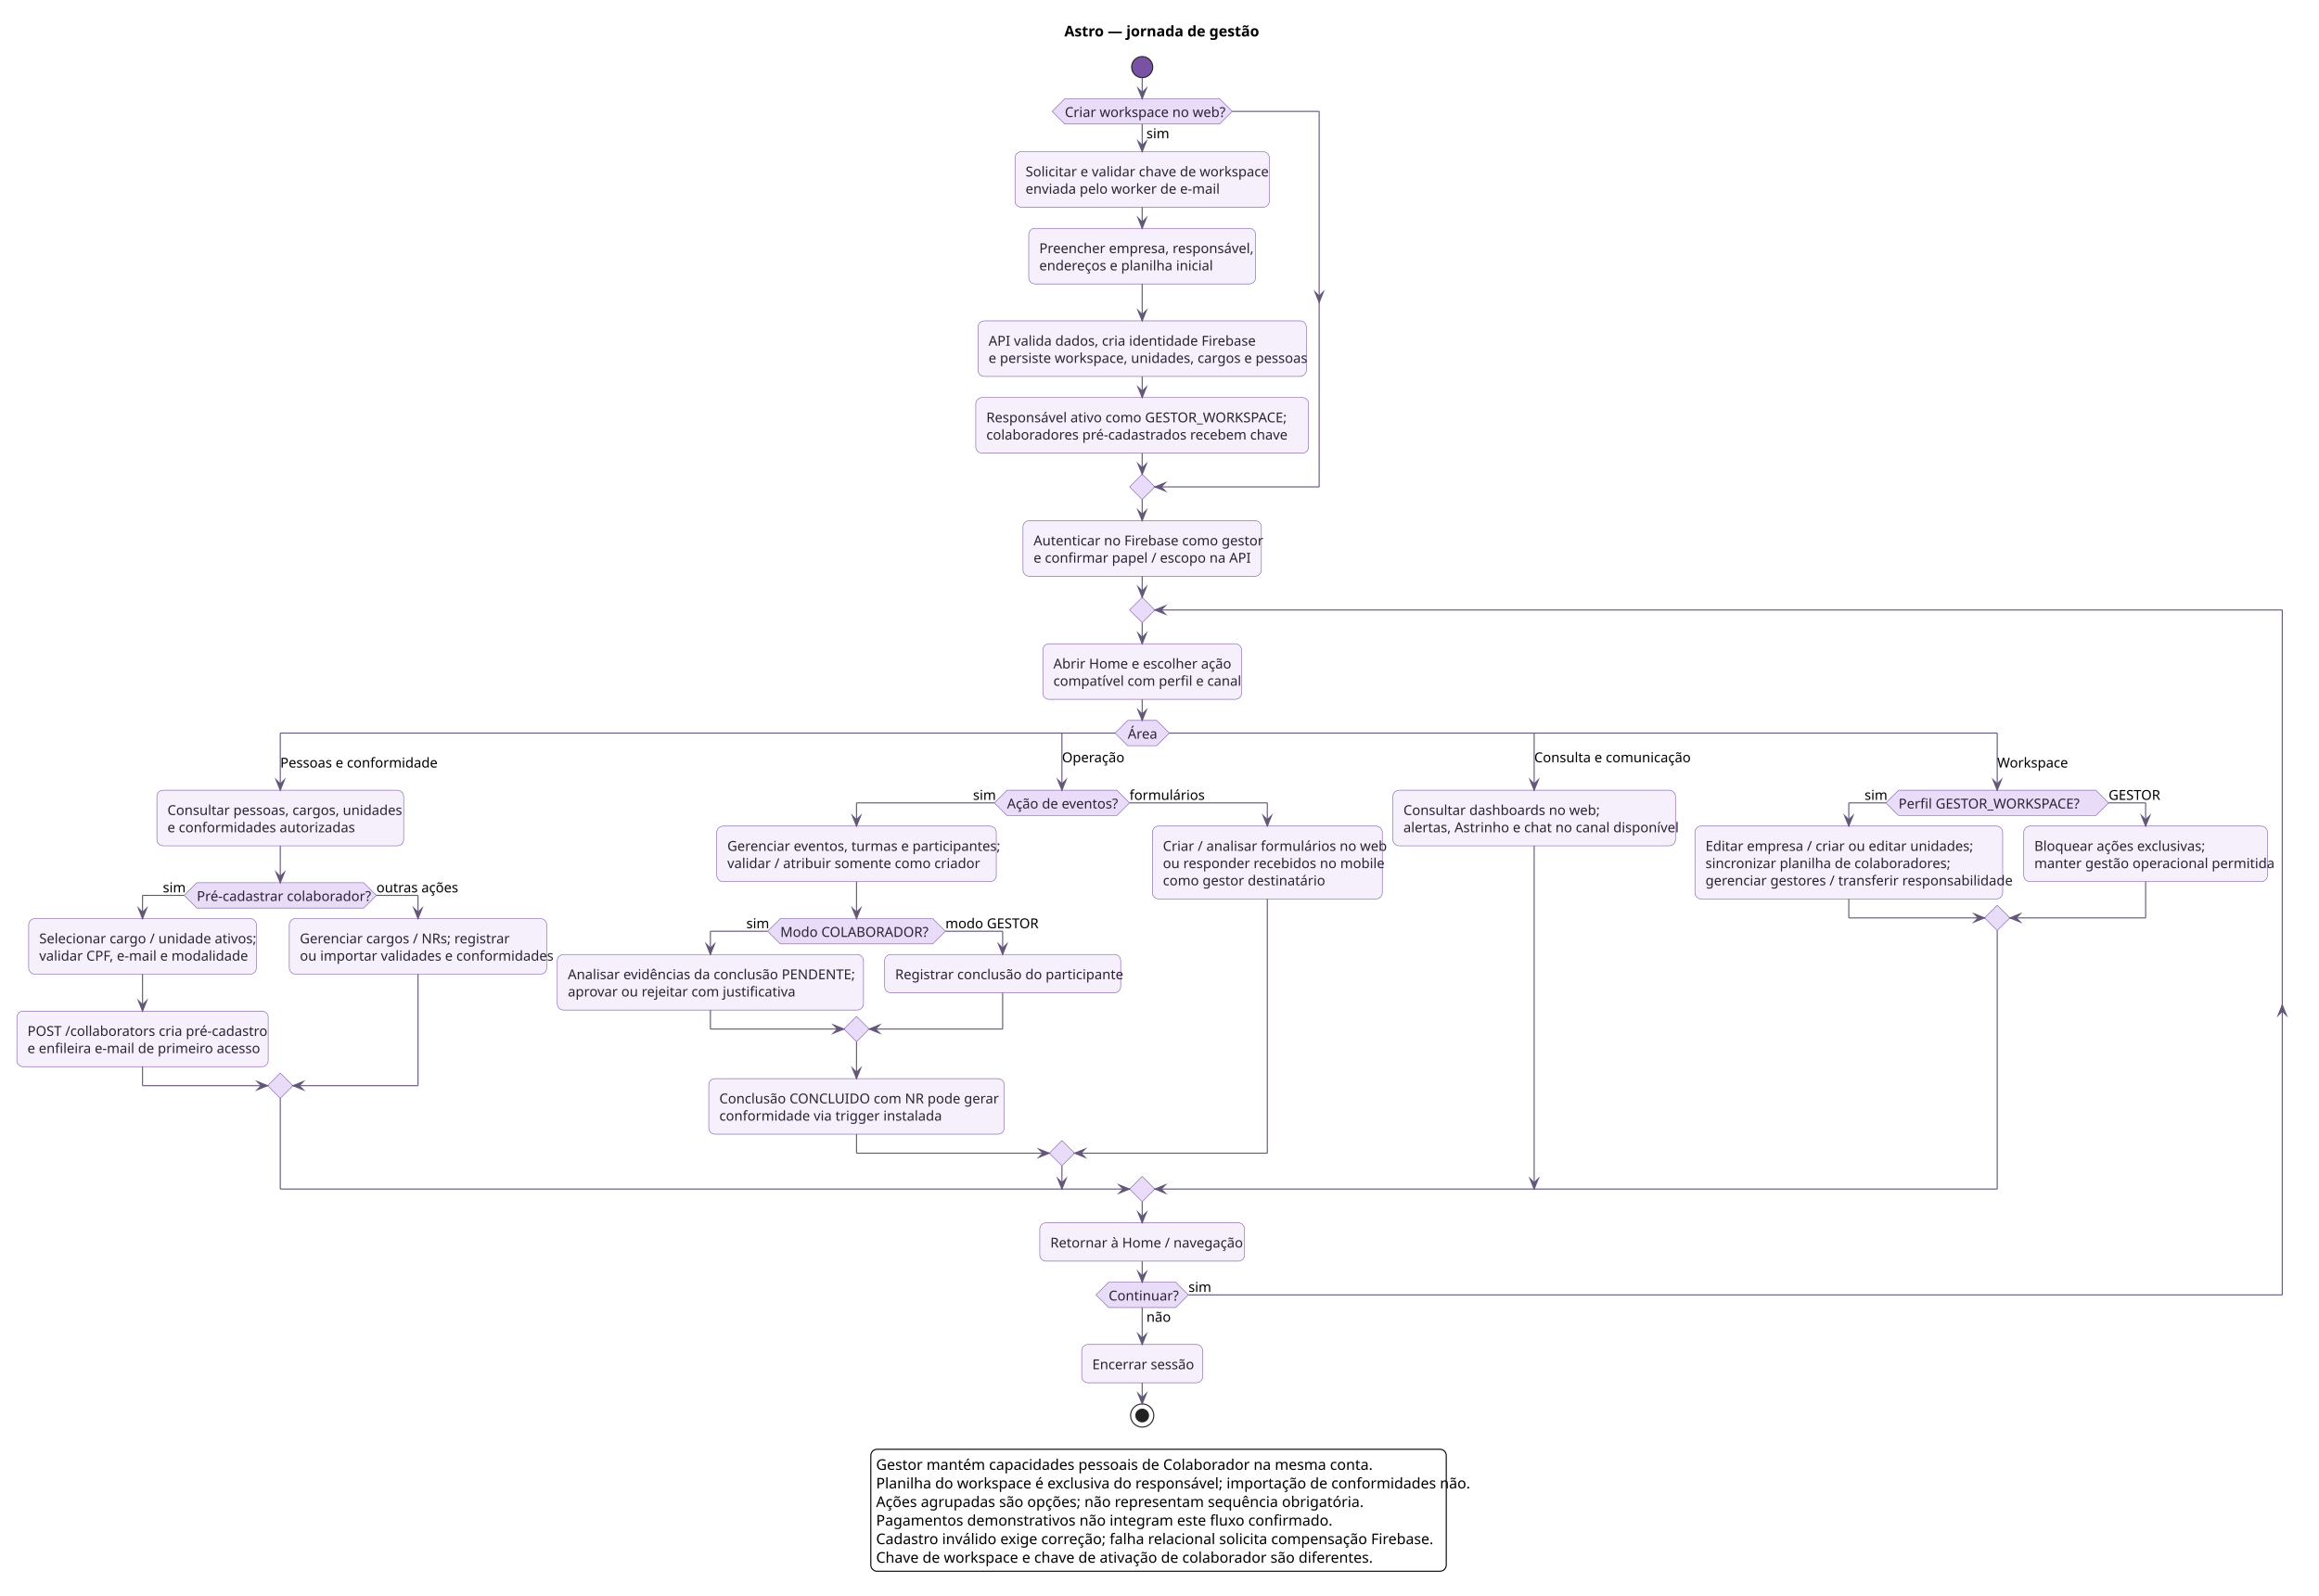
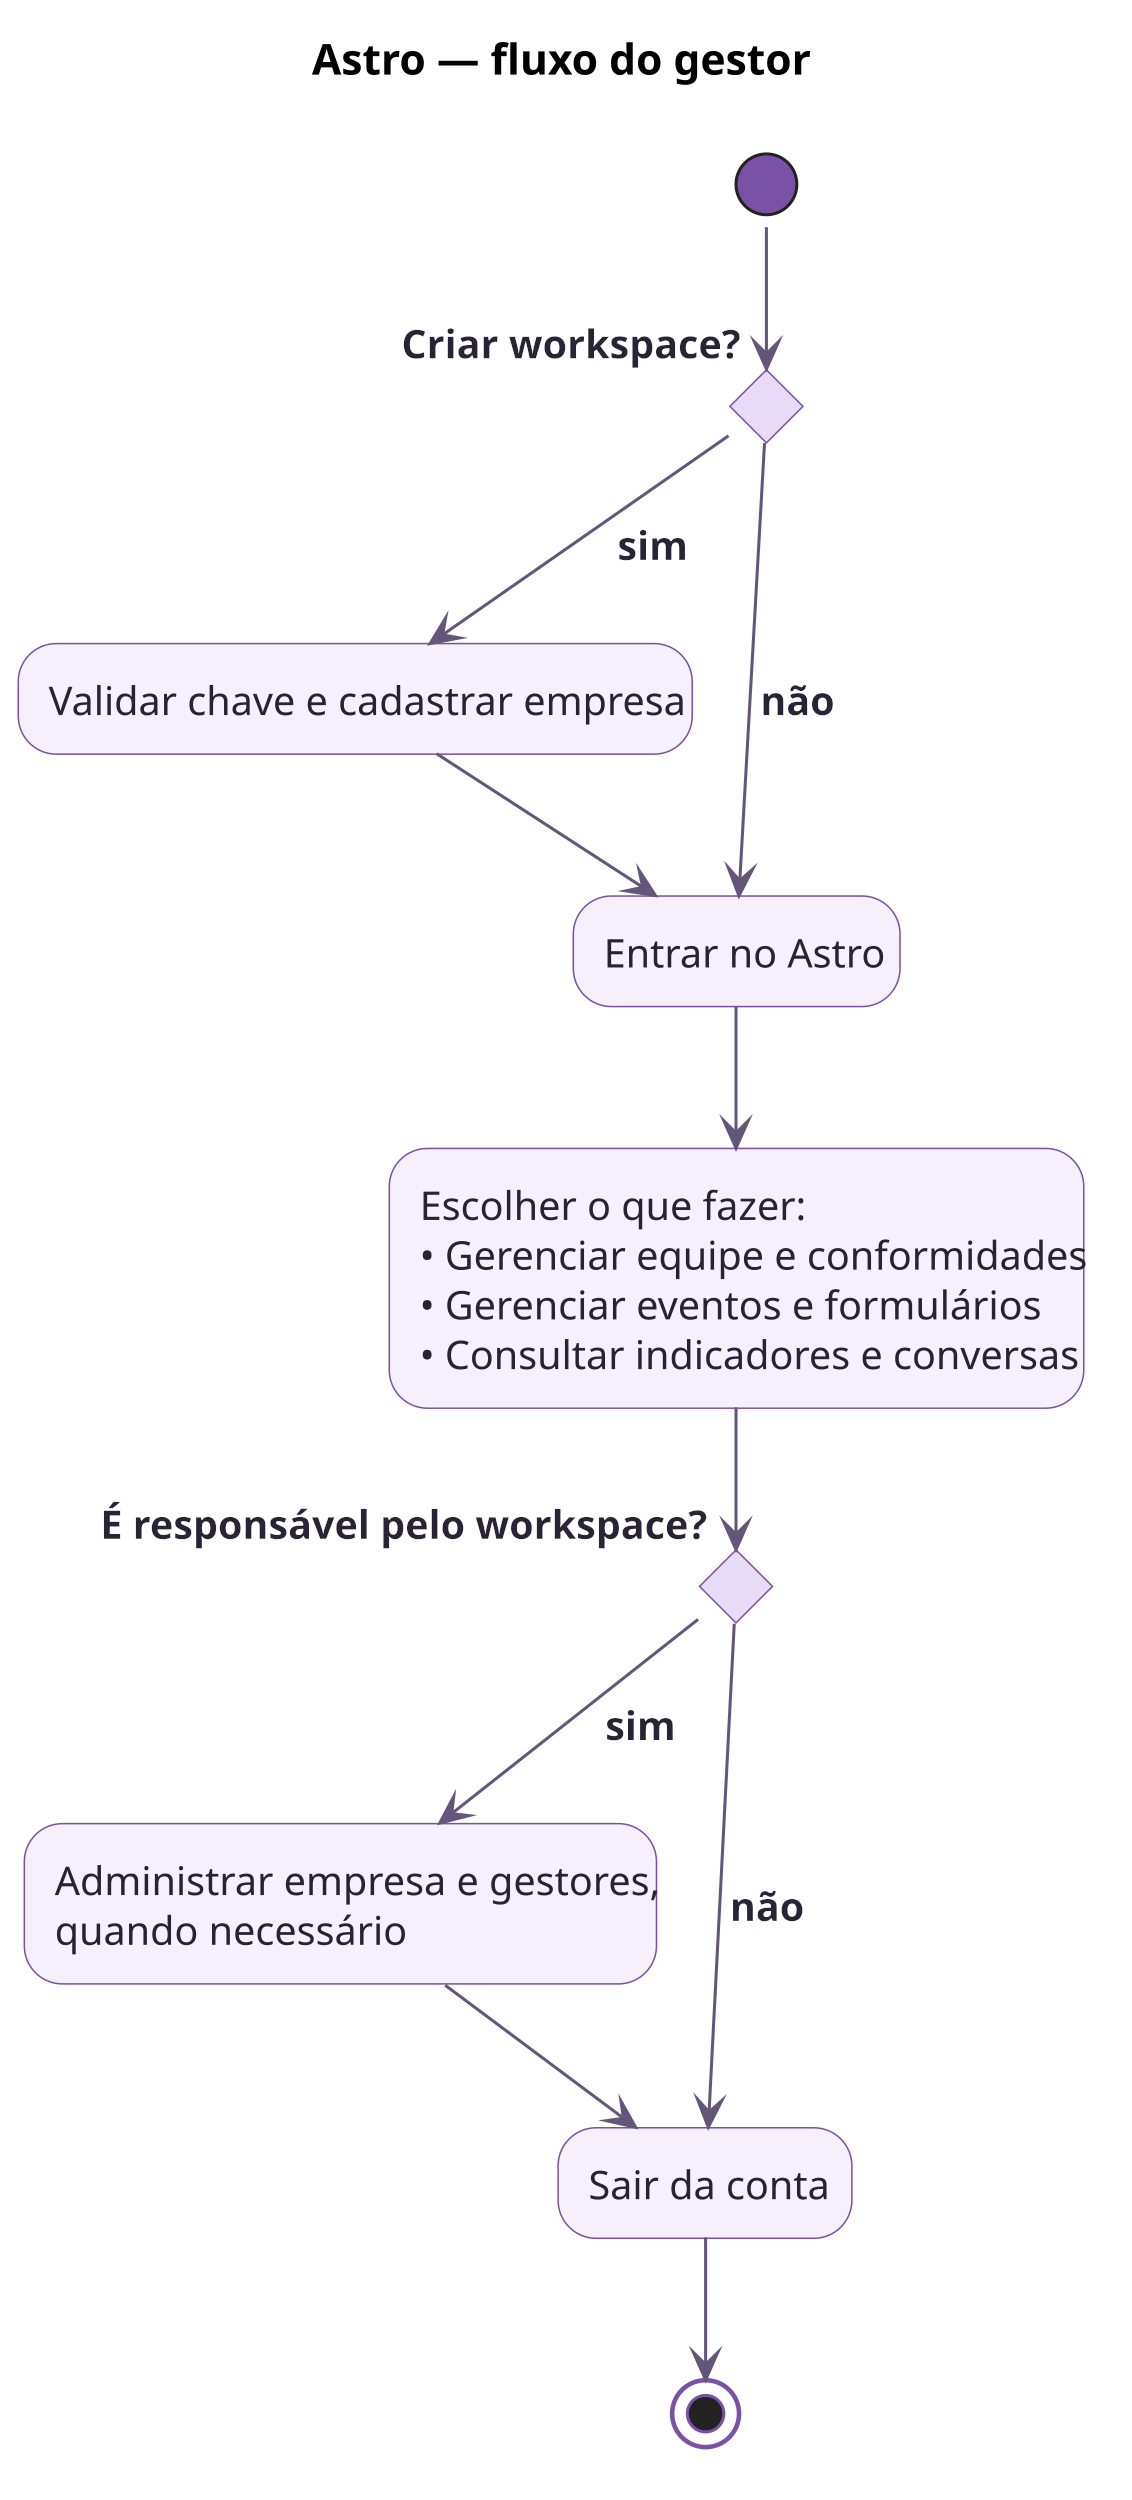
- <svg xmlns="http://www.w3.org/2000/svg" version="1.1" data-diagram-type="ACTIVITY" style="width:2198px;height:1513px;background:#FFFFFF;" width="2198px" height="1513px" viewBox="0 0 2198 1513" zoomAndPan="magnify" preserveAspectRatio="none" contentStyleType="text/css">
-   <defs />
+ <svg xmlns="http://www.w3.org/2000/svg" version="1.1" data-diagram-type="ACTIVITY" style="width:372px;height:822px;background:#FFFFFF;" width="372px" height="822px" viewBox="0 0 372 822" zoomAndPan="magnify" preserveAspectRatio="none" contentStyleType="text/css">
+   <defs>
+     <filter id="brg3luutw5y80" x="0" y="0" width="1" height="1">
+       <feFlood flood-color="#FFFFFF" result="flood" />
+       <feComposite in="SourceGraphic" in2="flood" operator="over" />
+     </filter>
+   </defs>
  <g font-family="sans-serif" lengthAdjust="spacing">
    <g class="title" data-source-line="2">
-       <text x="1008.802" y="34.533" fill="#000" font-size="14" textLength="178.582" font-weight="700">Astro — jornada de gestão</text>
+       <text x="102.557" y="24.533" fill="#000" font-size="14" textLength="159.886" font-weight="700">Astro — fluxo do gestor</text>
    </g>
-     <ellipse cx="1082.593" cy="63.609" rx="10" ry="10" fill="#7952A5" style="stroke:#222;stroke-width:1;" />
-     <rect x="962.039" y="143.785" width="241.108" height="52.703" fill="#F5F0FC" style="stroke:#7952A5;stroke-width:0.5;" rx="6" ry="6" />
-     <text x="972.039" y="167.28" fill="#292234" font-size="13" textLength="221.108">Solicitar e validar chave de workspace</text>
-     <text x="972.039" y="183.632" fill="#292234" font-size="13" textLength="173.424">enviada pelo worker de e-mail</text>
-     <rect x="975.042" y="216.488" width="215.102" height="52.703" fill="#F5F0FC" style="stroke:#7952A5;stroke-width:0.5;" rx="6" ry="6" />
-     <text x="985.042" y="239.983" fill="#292234" font-size="13" textLength="195.102">Preencher empresa, responsável,</text>
-     <text x="985.042" y="256.335" fill="#292234" font-size="13" textLength="156.102">endereços e planilha inicial</text>
-     <rect x="926.984" y="304.191" width="311.218" height="52.703" fill="#F5F0FC" style="stroke:#7952A5;stroke-width:0.5;" rx="6" ry="6" />
-     <text x="936.984" y="327.687" fill="#292234" font-size="13" textLength="243.534">API valida dados, cria identidade Firebase</text>
-     <text x="936.984" y="344.038" fill="#292234" font-size="13" textLength="291.218">e persiste workspace, unidades, cargos e pessoas</text>
-     <rect x="924.848" y="376.895" width="315.49" height="52.703" fill="#F5F0FC" style="stroke:#7952A5;stroke-width:0.5;" rx="6" ry="6" />
-     <text x="934.848" y="400.39" fill="#292234" font-size="13" textLength="295.49">Responsável ativo como GESTOR_WORKSPACE;</text>
-     <text x="934.848" y="416.741" fill="#292234" font-size="13" textLength="272.429">colaboradores pré-cadastrados recebem chave</text>
-     <polygon points="1009.255,93.609,1155.931,93.609,1167.931,105.609,1155.931,117.609,1009.255,117.609,997.255,105.609,1009.255,93.609" fill="#E9DCF8" style="stroke:#7952A5;stroke-width:0.5;stroke-linejoin:miter;stroke-miterlimit:10;" />
-     <text x="1086.593" y="131.104" fill="#000" font-size="13" textLength="20.217">sim</text>
-     <text x="1009.255" y="110.929" fill="#292234" font-size="13" textLength="146.675">Criar workspace no web?</text>
-     <polygon points="1082.593,449.598,1094.593,461.598,1082.593,473.598,1070.593,461.598,1082.593,449.598" fill="#E9DCF8" style="stroke:#7952A5;stroke-width:0.5;stroke-linejoin:miter;stroke-miterlimit:10;" />
-     <rect x="969.625" y="493.598" width="225.937" height="52.703" fill="#F5F0FC" style="stroke:#7952A5;stroke-width:0.5;" rx="6" ry="6" />
-     <text x="979.625" y="517.093" fill="#292234" font-size="13" textLength="205.937">Autenticar no Firebase como gestor</text>
-     <text x="979.625" y="533.444" fill="#292234" font-size="13" textLength="195.832">e confirmar papel / escopo na API</text>
-     <rect x="988.417" y="610.301" width="188.353" height="52.703" fill="#F5F0FC" style="stroke:#7952A5;stroke-width:0.5;" rx="6" ry="6" />
-     <text x="998.417" y="633.796" fill="#292234" font-size="13" textLength="161.129">Abrir Home e escolher ação</text>
-     <text x="998.417" y="650.147" fill="#292234" font-size="13" textLength="168.353">compatível com perfil e canal</text>
-     <polygon points="1068.863,683.004,1096.323,683.004,1108.323,695.004,1096.323,707.004,1068.863,707.004,1056.863,695.004,1068.863,683.004" fill="#E9DCF8" style="stroke:#7952A5;stroke-width:0.5;stroke-linejoin:miter;stroke-miterlimit:10;" />
-     <text x="1068.863" y="700.323" fill="#292234" font-size="13" textLength="27.46">Área</text>
-     <rect x="148.696" y="749.175" width="233.903" height="52.703" fill="#F5F0FC" style="stroke:#7952A5;stroke-width:0.5;" rx="6" ry="6" />
-     <text x="158.696" y="772.67" fill="#292234" font-size="13" textLength="213.903">Consultar pessoas, cargos, unidades</text>
-     <text x="158.696" y="789.021" fill="#292234" font-size="13" textLength="166.931">e conformidades autorizadas</text>
-     <polygon points="186.524,836.878,344.771,836.878,356.771,848.878,344.771,860.878,186.524,860.878,174.524,848.878,186.524,836.878" fill="#E9DCF8" style="stroke:#7952A5;stroke-width:0.5;stroke-linejoin:miter;stroke-miterlimit:10;" />
-     <text x="186.524" y="854.197" fill="#292234" font-size="13" textLength="158.247">Pré-cadastrar colaborador?</text>
-     <text x="154.307" y="846.021" fill="#000" font-size="13" textLength="20.217">sim</text>
-     <text x="356.771" y="846.021" fill="#000" font-size="13" textLength="74.433">outras ações</text>
-     <rect x="27.175" y="870.878" width="215.844" height="52.703" fill="#F5F0FC" style="stroke:#7952A5;stroke-width:0.5;" rx="6" ry="6" />
-     <text x="37.175" y="894.373" fill="#292234" font-size="13" textLength="195.844">Selecionar cargo / unidade ativos;</text>
-     <text x="37.175" y="910.725" fill="#292234" font-size="13" textLength="192.194">validar CPF, e-mail e modalidade</text>
-     <rect x="16" y="958.581" width="238.194" height="52.703" fill="#F5F0FC" style="stroke:#7952A5;stroke-width:0.5;" rx="6" ry="6" />
-     <text x="26" y="982.076" fill="#292234" font-size="13" textLength="218.194">POST /collaborators cria pré-cadastro</text>
-     <text x="26" y="998.428" fill="#292234" font-size="13" textLength="208.813">e enfileira e-mail de primeiro acesso</text>
-     <rect x="274.194" y="870.878" width="244.009" height="52.703" fill="#F5F0FC" style="stroke:#7952A5;stroke-width:0.5;" rx="6" ry="6" />
-     <text x="284.194" y="894.373" fill="#292234" font-size="13" textLength="190.722">Gerenciar cargos / NRs; registrar</text>
-     <text x="284.194" y="910.725" fill="#292234" font-size="13" textLength="224.009">ou importar validades e conformidades</text>
-     <polygon points="265.648,1017.284,277.648,1029.284,265.648,1041.284,253.648,1029.284,265.648,1017.284" fill="#E9DCF8" style="stroke:#7952A5;stroke-width:0.5;stroke-linejoin:miter;stroke-miterlimit:10;" />
-     <polygon points="954.477,749.175,1058.553,749.175,1070.553,761.175,1058.553,773.175,954.477,773.175,942.477,761.175,954.477,749.175" fill="#E9DCF8" style="stroke:#7952A5;stroke-width:0.5;stroke-linejoin:miter;stroke-miterlimit:10;" />
-     <text x="954.477" y="766.494" fill="#292234" font-size="13" textLength="104.076">Ação de eventos?</text>
-     <text x="922.26" y="758.318" fill="#000" font-size="13" textLength="20.217">sim</text>
-     <text x="1070.553" y="758.318" fill="#000" font-size="13" textLength="64.295">formulários</text>
-     <rect x="679.352" y="783.175" width="264.95" height="52.703" fill="#F5F0FC" style="stroke:#7952A5;stroke-width:0.5;" rx="6" ry="6" />
-     <text x="689.352" y="806.67" fill="#292234" font-size="13" textLength="244.95">Gerenciar eventos, turmas e participantes;</text>
-     <text x="689.352" y="823.021" fill="#292234" font-size="13" textLength="221.089">validar / atribuir somente como criador</text>
-     <polygon points="739.581,870.878,884.073,870.878,896.073,882.878,884.073,894.878,739.581,894.878,727.581,882.878,739.581,870.878" fill="#E9DCF8" style="stroke:#7952A5;stroke-width:0.5;stroke-linejoin:miter;stroke-miterlimit:10;" />
-     <text x="739.581" y="888.197" fill="#292234" font-size="13" textLength="144.492">Modo COLABORADOR?</text>
-     <text x="707.364" y="880.021" fill="#000" font-size="13" textLength="20.217">sim</text>
-     <text x="896.073" y="880.021" fill="#000" font-size="13" textLength="91.025">modo GESTOR</text>
-     <rect x="528.203" y="904.878" width="290.239" height="52.703" fill="#F5F0FC" style="stroke:#7952A5;stroke-width:0.5;" rx="6" ry="6" />
-     <text x="538.203" y="928.373" fill="#292234" font-size="13" textLength="270.239">Analisar evidências da conclusão PENDENTE;</text>
-     <text x="538.203" y="944.725" fill="#292234" font-size="13" textLength="200.859">aprovar ou rejeitar com justificativa</text>
-     <rect x="838.442" y="904.878" width="223.779" height="36.352" fill="#F5F0FC" style="stroke:#7952A5;stroke-width:0.5;" rx="6" ry="6" />
-     <text x="848.442" y="928.373" fill="#292234" font-size="13" textLength="203.779">Registrar conclusão do participante</text>
-     <polygon points="811.827,963.581,823.827,975.581,811.827,987.581,799.827,975.581,811.827,963.581" fill="#E9DCF8" style="stroke:#7952A5;stroke-width:0.5;stroke-linejoin:miter;stroke-miterlimit:10;" />
-     <rect x="671.779" y="1022.581" width="280.095" height="52.703" fill="#F5F0FC" style="stroke:#7952A5;stroke-width:0.5;" rx="6" ry="6" />
-     <text x="681.779" y="1046.076" fill="#292234" font-size="13" textLength="260.095">Conclusão CONCLUIDO com NR pode gerar</text>
-     <text x="681.779" y="1062.428" fill="#292234" font-size="13" textLength="195.108">conformidade via trigger instalada</text>
-     <rect x="1092.221" y="783.175" width="217.964" height="69.055" fill="#F5F0FC" style="stroke:#7952A5;stroke-width:0.5;" rx="6" ry="6" />
-     <text x="1102.221" y="806.67" fill="#292234" font-size="13" textLength="197.964">Criar / analisar formulários no web</text>
-     <text x="1102.221" y="823.021" fill="#292234" font-size="13" textLength="196.568">ou responder recebidos no mobile</text>
-     <text x="1102.221" y="839.373" fill="#292234" font-size="13" textLength="142.353">como gestor destinatário</text>
-     <polygon points="1006.515,1081.284,1018.515,1093.284,1006.515,1105.284,994.515,1093.284,1006.515,1081.284" fill="#E9DCF8" style="stroke:#7952A5;stroke-width:0.5;stroke-linejoin:miter;stroke-miterlimit:10;" />
-     <rect x="1320.185" y="749.175" width="267.87" height="52.703" fill="#F5F0FC" style="stroke:#7952A5;stroke-width:0.5;" rx="6" ry="6" />
-     <text x="1330.185" y="772.67" fill="#292234" font-size="13" textLength="176.332">Consultar dashboards no web;</text>
-     <text x="1330.185" y="789.021" fill="#292234" font-size="13" textLength="247.87">alertas, Astrinho e chat no canal disponível</text>
-     <polygon points="1799.456,749.175,1986.554,749.175,1998.554,761.175,1986.554,773.175,1799.456,773.175,1787.456,761.175,1799.456,749.175" fill="#E9DCF8" style="stroke:#7952A5;stroke-width:0.5;stroke-linejoin:miter;stroke-miterlimit:10;" />
-     <text x="1799.456" y="766.494" fill="#292234" font-size="13" textLength="187.097">Perfil GESTOR_WORKSPACE?</text>
-     <text x="1767.239" y="758.318" fill="#000" font-size="13" textLength="20.217">sim</text>
-     <text x="1998.554" y="758.318" fill="#000" font-size="13" textLength="54.895">GESTOR</text>
-     <rect x="1606.479" y="783.175" width="291.699" height="69.055" fill="#F5F0FC" style="stroke:#7952A5;stroke-width:0.5;" rx="6" ry="6" />
-     <text x="1616.479" y="806.67" fill="#292234" font-size="13" textLength="238.456">Editar empresa / criar ou editar unidades;</text>
-     <text x="1616.479" y="823.021" fill="#292234" font-size="13" textLength="218.962">sincronizar planilha de colaboradores;</text>
-     <text x="1616.479" y="839.373" fill="#292234" font-size="13" textLength="271.699">gerenciar gestores / transferir responsabilidade</text>
-     <rect x="1918.177" y="783.175" width="231.009" height="52.703" fill="#F5F0FC" style="stroke:#7952A5;stroke-width:0.5;" rx="6" ry="6" />
-     <text x="1928.177" y="806.67" fill="#292234" font-size="13" textLength="157.53">Bloquear ações exclusivas;</text>
-     <text x="1928.177" y="823.021" fill="#292234" font-size="13" textLength="211.009">manter gestão operacional permitida</text>
-     <polygon points="1893.005,858.229,1905.005,870.229,1893.005,882.229,1881.005,870.229,1893.005,858.229" fill="#E9DCF8" style="stroke:#7952A5;stroke-width:0.5;stroke-linejoin:miter;stroke-miterlimit:10;" />
-     <polygon points="1082.593,1115.284,1082.593,1115.284,1094.593,1127.284,1082.593,1139.284,1082.593,1139.284,1070.593,1127.284,1082.593,1115.284" fill="#E9DCF8" style="stroke:#7952A5;stroke-width:0.5;stroke-linejoin:miter;stroke-miterlimit:10;" />
-     <rect x="985.516" y="1159.284" width="194.154" height="36.352" fill="#F5F0FC" style="stroke:#7952A5;stroke-width:0.5;" rx="6" ry="6" />
-     <text x="995.516" y="1182.779" fill="#292234" font-size="13" textLength="174.154">Retornar à Home / navegação</text>
-     <polygon points="1082.593,566.301,1094.593,578.301,1082.593,590.301,1070.593,578.301,1082.593,566.301" fill="#E9DCF8" style="stroke:#7952A5;stroke-width:0.5;stroke-linejoin:miter;stroke-miterlimit:10;" />
-     <polygon points="1050.795,1215.636,1114.392,1215.636,1126.392,1227.636,1114.392,1239.636,1050.795,1239.636,1038.795,1227.636,1050.795,1215.636" fill="#E9DCF8" style="stroke:#7952A5;stroke-width:0.5;stroke-linejoin:miter;stroke-miterlimit:10;" />
-     <text x="1086.593" y="1253.131" fill="#000" font-size="13" textLength="21.69">não</text>
-     <text x="1050.795" y="1232.955" fill="#292234" font-size="13" textLength="63.597">Continuar?</text>
-     <text x="1126.392" y="1224.779" fill="#000" font-size="13" textLength="20.217">sim</text>
-     <rect x="1025.268" y="1274.631" width="114.65" height="36.352" fill="#F5F0FC" style="stroke:#7952A5;stroke-width:0.5;" rx="6" ry="6" />
-     <text x="1035.268" y="1298.126" fill="#292234" font-size="13" textLength="94.65">Encerrar sessão</text>
-     <ellipse cx="1082.593" cy="1341.982" rx="11" ry="11" fill="none" style="stroke:#222;stroke-width:1;" />
-     <ellipse cx="1082.593" cy="1341.982" rx="6" ry="6" fill="#222" style="stroke:#222;stroke-width:1;" />
-     <line x1="1082.593" y1="196.488" x2="1082.593" y2="216.488" style="stroke:#645679;stroke-width:1;" />
-     <polygon points="1078.593,206.488,1082.593,216.488,1086.593,206.488,1082.593,210.488" fill="#645679" style="stroke:#645679;stroke-width:1;stroke-linejoin:miter;stroke-miterlimit:10;" />
-     <line x1="1082.593" y1="269.191" x2="1082.593" y2="304.191" style="stroke:#645679;stroke-width:1;" />
-     <polygon points="1078.593,294.191,1082.593,304.191,1086.593,294.191,1082.593,298.191" fill="#645679" style="stroke:#645679;stroke-width:1;stroke-linejoin:miter;stroke-miterlimit:10;" />
-     <line x1="1082.593" y1="356.895" x2="1082.593" y2="376.895" style="stroke:#645679;stroke-width:1;" />
-     <polygon points="1078.593,366.895,1082.593,376.895,1086.593,366.895,1082.593,370.895" fill="#645679" style="stroke:#645679;stroke-width:1;stroke-linejoin:miter;stroke-miterlimit:10;" />
-     <line x1="1082.593" y1="117.609" x2="1082.593" y2="143.785" style="stroke:#645679;stroke-width:1;" />
-     <polygon points="1078.593,133.785,1082.593,143.785,1086.593,133.785,1082.593,137.785" fill="#645679" style="stroke:#645679;stroke-width:1;stroke-linejoin:miter;stroke-miterlimit:10;" />
-     <line x1="1167.931" y1="105.609" x2="1250.338" y2="105.609" style="stroke:#645679;stroke-width:1;" />
-     <polygon points="1246.338,276.691,1250.338,286.691,1254.338,276.691,1250.338,280.691" fill="#645679" style="stroke:#645679;stroke-width:1;stroke-linejoin:miter;stroke-miterlimit:10;" />
-     <line x1="1250.338" y1="105.609" x2="1250.338" y2="461.598" style="stroke:#645679;stroke-width:1;" />
-     <line x1="1250.338" y1="461.598" x2="1094.593" y2="461.598" style="stroke:#645679;stroke-width:1;" />
-     <polygon points="1104.593,457.598,1094.593,461.598,1104.593,465.598,1100.593,461.598" fill="#645679" style="stroke:#645679;stroke-width:1;stroke-linejoin:miter;stroke-miterlimit:10;" />
-     <line x1="1082.593" y1="429.598" x2="1082.593" y2="449.598" style="stroke:#645679;stroke-width:1;" />
-     <polygon points="1078.593,439.598,1082.593,449.598,1086.593,439.598,1082.593,443.598" fill="#645679" style="stroke:#645679;stroke-width:1;stroke-linejoin:miter;stroke-miterlimit:10;" />
-     <line x1="1082.593" y1="73.609" x2="1082.593" y2="93.609" style="stroke:#645679;stroke-width:1;" />
-     <polygon points="1078.593,83.609,1082.593,93.609,1086.593,83.609,1082.593,87.609" fill="#645679" style="stroke:#645679;stroke-width:1;stroke-linejoin:miter;stroke-miterlimit:10;" />
-     <line x1="1082.593" y1="473.598" x2="1082.593" y2="493.598" style="stroke:#645679;stroke-width:1;" />
-     <polygon points="1078.593,483.598,1082.593,493.598,1086.593,483.598,1082.593,487.598" fill="#645679" style="stroke:#645679;stroke-width:1;stroke-linejoin:miter;stroke-miterlimit:10;" />
-     <line x1="135.097" y1="923.581" x2="135.097" y2="958.581" style="stroke:#645679;stroke-width:1;" />
-     <polygon points="131.097,948.581,135.097,958.581,139.097,948.581,135.097,952.581" fill="#645679" style="stroke:#645679;stroke-width:1;stroke-linejoin:miter;stroke-miterlimit:10;" />
-     <line x1="174.524" y1="848.878" x2="135.097" y2="848.878" style="stroke:#645679;stroke-width:1;" />
-     <line x1="135.097" y1="848.878" x2="135.097" y2="870.878" style="stroke:#645679;stroke-width:1;" />
-     <polygon points="131.097,860.878,135.097,870.878,139.097,860.878,135.097,864.878" fill="#645679" style="stroke:#645679;stroke-width:1;stroke-linejoin:miter;stroke-miterlimit:10;" />
-     <line x1="356.771" y1="848.878" x2="396.199" y2="848.878" style="stroke:#645679;stroke-width:1;" />
-     <line x1="396.199" y1="848.878" x2="396.199" y2="870.878" style="stroke:#645679;stroke-width:1;" />
-     <polygon points="392.199,860.878,396.199,870.878,400.199,860.878,396.199,864.878" fill="#645679" style="stroke:#645679;stroke-width:1;stroke-linejoin:miter;stroke-miterlimit:10;" />
-     <line x1="135.097" y1="1011.284" x2="135.097" y2="1029.284" style="stroke:#645679;stroke-width:1;" />
-     <line x1="135.097" y1="1029.284" x2="253.648" y2="1029.284" style="stroke:#645679;stroke-width:1;" />
-     <polygon points="243.648,1025.284,253.648,1029.284,243.648,1033.284,247.648,1029.284" fill="#645679" style="stroke:#645679;stroke-width:1;stroke-linejoin:miter;stroke-miterlimit:10;" />
-     <line x1="396.199" y1="923.581" x2="396.199" y2="1029.284" style="stroke:#645679;stroke-width:1;" />
-     <line x1="396.199" y1="1029.284" x2="277.648" y2="1029.284" style="stroke:#645679;stroke-width:1;" />
-     <polygon points="287.648,1025.284,277.648,1029.284,287.648,1033.284,283.648,1029.284" fill="#645679" style="stroke:#645679;stroke-width:1;stroke-linejoin:miter;stroke-miterlimit:10;" />
-     <line x1="265.648" y1="801.878" x2="265.648" y2="836.878" style="stroke:#645679;stroke-width:1;" />
-     <polygon points="261.648,826.878,265.648,836.878,269.648,826.878,265.648,830.878" fill="#645679" style="stroke:#645679;stroke-width:1;stroke-linejoin:miter;stroke-miterlimit:10;" />
-     <line x1="727.581" y1="882.878" x2="673.323" y2="882.878" style="stroke:#645679;stroke-width:1;" />
-     <line x1="673.323" y1="882.878" x2="673.323" y2="904.878" style="stroke:#645679;stroke-width:1;" />
-     <polygon points="669.323,894.878,673.323,904.878,677.323,894.878,673.323,898.878" fill="#645679" style="stroke:#645679;stroke-width:1;stroke-linejoin:miter;stroke-miterlimit:10;" />
-     <line x1="896.073" y1="882.878" x2="950.331" y2="882.878" style="stroke:#645679;stroke-width:1;" />
-     <line x1="950.331" y1="882.878" x2="950.331" y2="904.878" style="stroke:#645679;stroke-width:1;" />
-     <polygon points="946.331,894.878,950.331,904.878,954.331,894.878,950.331,898.878" fill="#645679" style="stroke:#645679;stroke-width:1;stroke-linejoin:miter;stroke-miterlimit:10;" />
-     <line x1="673.323" y1="957.581" x2="673.323" y2="975.581" style="stroke:#645679;stroke-width:1;" />
-     <line x1="673.323" y1="975.581" x2="799.827" y2="975.581" style="stroke:#645679;stroke-width:1;" />
-     <polygon points="789.827,971.581,799.827,975.581,789.827,979.581,793.827,975.581" fill="#645679" style="stroke:#645679;stroke-width:1;stroke-linejoin:miter;stroke-miterlimit:10;" />
-     <line x1="950.331" y1="941.229" x2="950.331" y2="975.581" style="stroke:#645679;stroke-width:1;" />
-     <line x1="950.331" y1="975.581" x2="823.827" y2="975.581" style="stroke:#645679;stroke-width:1;" />
-     <polygon points="833.827,971.581,823.827,975.581,833.827,979.581,829.827,975.581" fill="#645679" style="stroke:#645679;stroke-width:1;stroke-linejoin:miter;stroke-miterlimit:10;" />
-     <line x1="811.827" y1="835.878" x2="811.827" y2="870.878" style="stroke:#645679;stroke-width:1;" />
-     <polygon points="807.827,860.878,811.827,870.878,815.827,860.878,811.827,864.878" fill="#645679" style="stroke:#645679;stroke-width:1;stroke-linejoin:miter;stroke-miterlimit:10;" />
-     <line x1="811.827" y1="987.581" x2="811.827" y2="1022.581" style="stroke:#645679;stroke-width:1;" />
-     <polygon points="807.827,1012.581,811.827,1022.581,815.827,1012.581,811.827,1016.581" fill="#645679" style="stroke:#645679;stroke-width:1;stroke-linejoin:miter;stroke-miterlimit:10;" />
-     <line x1="942.477" y1="761.175" x2="811.827" y2="761.175" style="stroke:#645679;stroke-width:1;" />
-     <line x1="811.827" y1="761.175" x2="811.827" y2="783.175" style="stroke:#645679;stroke-width:1;" />
-     <polygon points="807.827,773.175,811.827,783.175,815.827,773.175,811.827,777.175" fill="#645679" style="stroke:#645679;stroke-width:1;stroke-linejoin:miter;stroke-miterlimit:10;" />
-     <line x1="1070.553" y1="761.175" x2="1201.203" y2="761.175" style="stroke:#645679;stroke-width:1;" />
-     <line x1="1201.203" y1="761.175" x2="1201.203" y2="783.175" style="stroke:#645679;stroke-width:1;" />
-     <polygon points="1197.203,773.175,1201.203,783.175,1205.203,773.175,1201.203,777.175" fill="#645679" style="stroke:#645679;stroke-width:1;stroke-linejoin:miter;stroke-miterlimit:10;" />
-     <line x1="811.827" y1="1075.284" x2="811.827" y2="1093.284" style="stroke:#645679;stroke-width:1;" />
-     <line x1="811.827" y1="1093.284" x2="994.515" y2="1093.284" style="stroke:#645679;stroke-width:1;" />
-     <polygon points="984.515,1089.284,994.515,1093.284,984.515,1097.284,988.515,1093.284" fill="#645679" style="stroke:#645679;stroke-width:1;stroke-linejoin:miter;stroke-miterlimit:10;" />
-     <line x1="1201.203" y1="852.229" x2="1201.203" y2="1093.284" style="stroke:#645679;stroke-width:1;" />
-     <line x1="1201.203" y1="1093.284" x2="1018.515" y2="1093.284" style="stroke:#645679;stroke-width:1;" />
-     <polygon points="1028.515,1089.284,1018.515,1093.284,1028.515,1097.284,1024.515,1093.284" fill="#645679" style="stroke:#645679;stroke-width:1;stroke-linejoin:miter;stroke-miterlimit:10;" />
-     <line x1="1787.456" y1="761.175" x2="1752.328" y2="761.175" style="stroke:#645679;stroke-width:1;" />
-     <line x1="1752.328" y1="761.175" x2="1752.328" y2="783.175" style="stroke:#645679;stroke-width:1;" />
-     <polygon points="1748.328,773.175,1752.328,783.175,1756.328,773.175,1752.328,777.175" fill="#645679" style="stroke:#645679;stroke-width:1;stroke-linejoin:miter;stroke-miterlimit:10;" />
-     <line x1="1998.554" y1="761.175" x2="2033.682" y2="761.175" style="stroke:#645679;stroke-width:1;" />
-     <line x1="2033.682" y1="761.175" x2="2033.682" y2="783.175" style="stroke:#645679;stroke-width:1;" />
-     <polygon points="2029.682,773.175,2033.682,783.175,2037.682,773.175,2033.682,777.175" fill="#645679" style="stroke:#645679;stroke-width:1;stroke-linejoin:miter;stroke-miterlimit:10;" />
-     <line x1="1752.328" y1="852.229" x2="1752.328" y2="870.229" style="stroke:#645679;stroke-width:1;" />
-     <line x1="1752.328" y1="870.229" x2="1881.005" y2="870.229" style="stroke:#645679;stroke-width:1;" />
-     <polygon points="1871.005,866.229,1881.005,870.229,1871.005,874.229,1875.005,870.229" fill="#645679" style="stroke:#645679;stroke-width:1;stroke-linejoin:miter;stroke-miterlimit:10;" />
-     <line x1="2033.682" y1="835.878" x2="2033.682" y2="870.229" style="stroke:#645679;stroke-width:1;" />
-     <line x1="2033.682" y1="870.229" x2="1905.005" y2="870.229" style="stroke:#645679;stroke-width:1;" />
-     <polygon points="1915.005,866.229,1905.005,870.229,1915.005,874.229,1911.005,870.229" fill="#645679" style="stroke:#645679;stroke-width:1;stroke-linejoin:miter;stroke-miterlimit:10;" />
-     <line x1="1056.863" y1="695.004" x2="265.648" y2="695.004" style="stroke:#645679;stroke-width:1;" />
-     <line x1="265.648" y1="695.004" x2="265.648" y2="749.175" style="stroke:#645679;stroke-width:1;" />
-     <polygon points="261.648,739.175,265.648,749.175,269.648,739.175,265.648,743.175" fill="#645679" style="stroke:#645679;stroke-width:1;stroke-linejoin:miter;stroke-miterlimit:10;" />
-     <text x="265.648" y="727.675" fill="#000" font-size="13" textLength="143.083">Pessoas e conformidade</text>
-     <line x1="1108.323" y1="695.004" x2="1893.005" y2="695.004" style="stroke:#645679;stroke-width:1;" />
-     <line x1="1893.005" y1="695.004" x2="1893.005" y2="749.175" style="stroke:#645679;stroke-width:1;" />
-     <polygon points="1889.005,739.175,1893.005,749.175,1897.005,739.175,1893.005,743.175" fill="#645679" style="stroke:#645679;stroke-width:1;stroke-linejoin:miter;stroke-miterlimit:10;" />
-     <text x="1893.005" y="727.675" fill="#000" font-size="13" textLength="65.019">Workspace</text>
-     <line x1="1006.515" y1="695.004" x2="1006.515" y2="749.175" style="stroke:#645679;stroke-width:1;" />
-     <polygon points="1002.515,739.175,1006.515,749.175,1010.515,739.175,1006.515,743.175" fill="#645679" style="stroke:#645679;stroke-width:1;stroke-linejoin:miter;stroke-miterlimit:10;" />
-     <text x="1006.515" y="722.675" fill="#000" font-size="13" textLength="57.091">Operação</text>
-     <line x1="1454.12" y1="695.004" x2="1454.12" y2="749.175" style="stroke:#645679;stroke-width:1;" />
-     <polygon points="1450.12,739.175,1454.12,749.175,1458.12,739.175,1454.12,743.175" fill="#645679" style="stroke:#645679;stroke-width:1;stroke-linejoin:miter;stroke-miterlimit:10;" />
-     <text x="1454.12" y="722.675" fill="#000" font-size="13" textLength="142.359">Consulta e comunicação</text>
-     <line x1="265.648" y1="1041.284" x2="265.648" y2="1127.284" style="stroke:#645679;stroke-width:1;" />
-     <line x1="265.648" y1="1127.284" x2="1070.593" y2="1127.284" style="stroke:#645679;stroke-width:1;" />
-     <polygon points="1060.593,1123.284,1070.593,1127.284,1060.593,1131.284,1064.593,1127.284" fill="#645679" style="stroke:#645679;stroke-width:1;stroke-linejoin:miter;stroke-miterlimit:10;" />
-     <line x1="1893.005" y1="882.229" x2="1893.005" y2="1127.284" style="stroke:#645679;stroke-width:1;" />
-     <line x1="1893.005" y1="1127.284" x2="1094.593" y2="1127.284" style="stroke:#645679;stroke-width:1;" />
-     <polygon points="1104.593,1123.284,1094.593,1127.284,1104.593,1131.284,1100.593,1127.284" fill="#645679" style="stroke:#645679;stroke-width:1;stroke-linejoin:miter;stroke-miterlimit:10;" />
-     <line x1="1006.515" y1="1105.284" x2="1006.515" y2="1127.284" style="stroke:#645679;stroke-width:1;" />
-     <polygon points="1002.515,1117.284,1006.515,1127.284,1010.515,1117.284,1006.515,1121.284" fill="#645679" style="stroke:#645679;stroke-width:1;stroke-linejoin:miter;stroke-miterlimit:10;" />
-     <line x1="1454.12" y1="801.878" x2="1454.12" y2="1127.284" style="stroke:#645679;stroke-width:1;" />
-     <polygon points="1450.12,1117.284,1454.12,1127.284,1458.12,1117.284,1454.12,1121.284" fill="#645679" style="stroke:#645679;stroke-width:1;stroke-linejoin:miter;stroke-miterlimit:10;" />
-     <line x1="1082.593" y1="663.004" x2="1082.593" y2="683.004" style="stroke:#645679;stroke-width:1;" />
-     <polygon points="1078.593,673.004,1082.593,683.004,1086.593,673.004,1082.593,677.004" fill="#645679" style="stroke:#645679;stroke-width:1;stroke-linejoin:miter;stroke-miterlimit:10;" />
-     <line x1="1082.593" y1="1139.284" x2="1082.593" y2="1159.284" style="stroke:#645679;stroke-width:1;" />
-     <polygon points="1078.593,1149.284,1082.593,1159.284,1086.593,1149.284,1082.593,1153.284" fill="#645679" style="stroke:#645679;stroke-width:1;stroke-linejoin:miter;stroke-miterlimit:10;" />
-     <line x1="1082.593" y1="590.301" x2="1082.593" y2="610.301" style="stroke:#645679;stroke-width:1;" />
-     <polygon points="1078.593,600.301,1082.593,610.301,1086.593,600.301,1082.593,604.301" fill="#645679" style="stroke:#645679;stroke-width:1;stroke-linejoin:miter;stroke-miterlimit:10;" />
-     <line x1="1126.392" y1="1227.636" x2="2163.186" y2="1227.636" style="stroke:#645679;stroke-width:1;" />
-     <polygon points="2159.186,962.702,2163.186,952.702,2167.186,962.702,2163.186,958.702" fill="#645679" style="stroke:#645679;stroke-width:1;stroke-linejoin:miter;stroke-miterlimit:10;" />
-     <line x1="2163.186" y1="578.301" x2="2163.186" y2="1227.636" style="stroke:#645679;stroke-width:1;" />
-     <line x1="2163.186" y1="578.301" x2="1094.593" y2="578.301" style="stroke:#645679;stroke-width:1;" />
-     <polygon points="1104.593,574.301,1094.593,578.301,1104.593,582.301,1100.593,578.301" fill="#645679" style="stroke:#645679;stroke-width:1;stroke-linejoin:miter;stroke-miterlimit:10;" />
-     <line x1="1082.593" y1="1195.636" x2="1082.593" y2="1215.636" style="stroke:#645679;stroke-width:1;" />
-     <polygon points="1078.593,1205.636,1082.593,1215.636,1086.593,1205.636,1082.593,1209.636" fill="#645679" style="stroke:#645679;stroke-width:1;stroke-linejoin:miter;stroke-miterlimit:10;" />
-     <line x1="1082.593" y1="546.301" x2="1082.593" y2="566.301" style="stroke:#645679;stroke-width:1;" />
-     <polygon points="1078.593,556.301,1082.593,566.301,1086.593,556.301,1082.593,560.301" fill="#645679" style="stroke:#645679;stroke-width:1;stroke-linejoin:miter;stroke-miterlimit:10;" />
-     <line x1="1082.593" y1="1239.636" x2="1082.593" y2="1274.631" style="stroke:#645679;stroke-width:1;" />
-     <polygon points="1078.593,1264.631,1082.593,1274.631,1086.593,1264.631,1082.593,1268.631" fill="#645679" style="stroke:#645679;stroke-width:1;stroke-linejoin:miter;stroke-miterlimit:10;" />
-     <line x1="1082.593" y1="1310.982" x2="1082.593" y2="1330.982" style="stroke:#645679;stroke-width:1;" />
-     <polygon points="1078.593,1320.982,1082.593,1330.982,1086.593,1320.982,1082.593,1324.982" fill="#645679" style="stroke:#645679;stroke-width:1;stroke-linejoin:miter;stroke-miterlimit:10;" />
-     <g class="legend" data-source-line="47">
-       <rect x="825.384" y="1373.982" width="545.418" height="115.656" fill="none" style="stroke:#000;stroke-width:1;" rx="6" ry="6" />
-       <text x="830.384" y="1393.516" fill="#000" font-size="14" textLength="449.798">Gestor mantém capacidades pessoais de Colaborador na mesma conta.</text>
-       <text x="830.384" y="1411.125" fill="#000" font-size="14" textLength="535.418">Planilha do workspace é exclusiva do responsável; importação de conformidades não.</text>
-       <text x="830.384" y="1428.734" fill="#000" font-size="14" textLength="439.729">Ações agrupadas são opções; não representam sequência obrigatória.</text>
-       <text x="830.384" y="1446.344" fill="#000" font-size="14" textLength="403.881">Pagamentos demonstrativos não integram este fluxo confirmado.</text>
-       <text x="830.384" y="1463.953" fill="#000" font-size="14" textLength="505.825">Cadastro inválido exige correção; falha relacional solicita compensação Firebase.</text>
-       <text x="830.384" y="1481.563" fill="#000" font-size="14" textLength="452.17">Chave de workspace e chave de ativação de colaborador são diferentes.</text>
+     <g class="start_entity" data-qualified-name="start" id="ent0001" data-source-line="4">
+       <ellipse cx="252" cy="60.609" rx="10" ry="10" fill="#7952A5" style="stroke:#222;stroke-width:1;" />
+     </g>
+     <g class="entity" data-qualified-name=".2" id="ent0003">
+       <polygon points="252,121.609,264,133.609,252,145.609,240,133.609,252,121.609" fill="#E9DCF8" style="stroke:#7952A5;stroke-width:0.5;stroke-linejoin:miter;stroke-miterlimit:10;" />
+     </g>
+     <rect x="6" y="211.609" width="221.602" height="36.352" fill="#F5F0FC" style="stroke:#7952A5;stroke-width:0.5;" rx="12.5" ry="12.5" />
+     <text x="16" y="235.104" fill="#292234" font-size="13" textLength="201.602">Validar chave e cadastrar empresa</text>
+     <rect x="188.5" y="294.609" width="107.426" height="36.352" fill="#F5F0FC" style="stroke:#7952A5;stroke-width:0.5;" rx="12.5" ry="12.5" />
+     <text x="198.5" y="318.104" fill="#292234" font-size="13" textLength="87.426">Entrar no Astro</text>
+     <rect x="128" y="377.609" width="228.343" height="85.406" fill="#F5F0FC" style="stroke:#7952A5;stroke-width:0.5;" rx="12.5" ry="12.5" />
+     <text x="138" y="401.104" fill="#292234" font-size="13" textLength="122.846">Escolher o que fazer:</text>
+     <text x="138" y="417.456" fill="#292234" font-size="13" textLength="208.343">• Gerenciar equipe e conformidades</text>
+     <text x="138" y="433.808" fill="#292234" font-size="13" textLength="193.864">• Gerenciar eventos e formulários</text>
+     <text x="138" y="450.159" fill="#292234" font-size="13" textLength="208.33">• Consultar indicadores e conversas</text>
+     <g class="entity" data-qualified-name=".12" id="ent0013">
+       <polygon points="242,509.609,254,521.609,242,533.609,230,521.609,242,509.609" fill="#E9DCF8" style="stroke:#7952A5;stroke-width:0.5;stroke-linejoin:miter;stroke-miterlimit:10;" />
+     </g>
+     <rect x="8" y="599.609" width="207.853" height="52.703" fill="#F5F0FC" style="stroke:#7952A5;stroke-width:0.5;" rx="12.5" ry="12.5" />
+     <text x="18" y="623.104" fill="#292234" font-size="13" textLength="187.853">Administrar empresa e gestores,</text>
+     <text x="18" y="639.456" fill="#292234" font-size="13" textLength="109.859">quando necessário</text>
+     <rect x="183.5" y="699.609" width="96.604" height="36.352" fill="#F5F0FC" style="stroke:#7952A5;stroke-width:0.5;" rx="12.5" ry="12.5" />
+     <text x="193.5" y="723.104" fill="#292234" font-size="13" textLength="76.604">Sair da conta</text>
+     <g class="end_entity" data-qualified-name="end" id="ent0020" data-source-line="18">
+       <ellipse cx="232" cy="793.609" rx="11" ry="11" fill="none" style="stroke:#7952A5;stroke-width:1.5;" />
+       <ellipse cx="232" cy="793.609" rx="6" ry="6" fill="#222" style="stroke:#7952A5;stroke-width:1;" />
+     </g>
+     <g class="link" data-entity-1="ent0001" data-entity-2="ent0003" id="lnk4" data-link-type="dependency">
+       <polygon points="252,121.322,256,112.322,252,116.322,248,112.322,252,121.322" fill="#645679" style="stroke:#645679;stroke-width:1;stroke-linejoin:miter;stroke-miterlimit:10;" />
+       <path d="M252,74.695 C252,87.495 252,103.437 252,116.322" style="stroke:#645679;stroke-width:1;" fill="none" />
+       <text x="132" y="117.817" fill="#292234" font-size="13" textLength="109.104" font-weight="700" filter="url(#brg3luutw5y80)">Criar workspace?</text>
+     </g>
+     <g class="link" data-entity-1="ent0003" data-entity-2="ent0005" id="lnk6" data-link-type="dependency">
+       <polygon points="141.428,211.6,151.1,209.74,145.531,208.743,146.528,203.175,141.428,211.6" fill="#645679" style="stroke:#645679;stroke-width:1;stroke-linejoin:miter;stroke-miterlimit:10;" />
+       <path d="M239.542,143.284 C217.283,158.783 174.42,188.628 145.531,208.743" style="stroke:#645679;stroke-width:1;" fill="none" />
+       <text x="203" y="184.104" fill="#292234" font-size="13" textLength="22.401" font-weight="700" filter="url(#brg3luutw5y80)">sim</text>
+     </g>
+     <g class="link" data-entity-1="ent0005" data-entity-2="ent0007" id="lnk8" data-link-type="dependency">
+       <polygon points="215.529,294.456,210.151,286.205,211.333,291.737,205.801,292.919,215.529,294.456" fill="#645679" style="stroke:#645679;stroke-width:1;stroke-linejoin:miter;stroke-miterlimit:10;" />
+       <path d="M143.509,247.787 C164.722,261.533 190.13,277.998 211.333,291.737" style="stroke:#645679;stroke-width:1;" fill="none" />
+     </g>
+     <g class="link" data-entity-1="ent0003" data-entity-2="ent0007" id="lnk9" data-link-type="dependency">
+       <polygon points="242.965,294.532,247.466,285.772,243.247,289.54,239.479,285.321,242.965,294.532" fill="#645679" style="stroke:#645679;stroke-width:1;stroke-linejoin:miter;stroke-miterlimit:10;" />
+       <path d="M251.374,145.682 C249.681,175.652 245.281,253.529 243.247,289.54" style="stroke:#645679;stroke-width:1;" fill="none" />
+       <text x="250" y="235.104" fill="#292234" font-size="13" textLength="23.112" font-weight="700" filter="url(#brg3luutw5y80)">não</text>
+     </g>
+     <g class="link" data-entity-1="ent0007" data-entity-2="ent0010" id="lnk11" data-link-type="dependency">
+       <polygon points="242,377.508,246,368.508,242,372.508,238,368.508,242,377.508" fill="#645679" style="stroke:#645679;stroke-width:1;stroke-linejoin:miter;stroke-miterlimit:10;" />
+       <path d="M242,331.031 C242,343.672 242,356.323 242,372.508" style="stroke:#645679;stroke-width:1;" fill="none" />
+     </g>
+     <g class="link" data-entity-1="ent0010" data-entity-2="ent0013" id="lnk14" data-link-type="dependency">
+       <polygon points="242,509.485,246,500.485,242,504.485,238,500.485,242,509.485" fill="#645679" style="stroke:#645679;stroke-width:1;stroke-linejoin:miter;stroke-miterlimit:10;" />
+       <path d="M242,462.73 C242,479.771 242,493.12 242,504.485" style="stroke:#645679;stroke-width:1;" fill="none" />
+       <text x="33" y="505.98" fill="#292234" font-size="13" textLength="197.247" font-weight="700" filter="url(#brg3luutw5y80)">É responsável pelo workspace?</text>
+     </g>
+     <g class="link" data-entity-1="ent0013" data-entity-2="ent0015" id="lnk16" data-link-type="dependency">
+       <polygon points="144.596,599.409,154.14,596.977,148.522,596.313,149.187,590.695,144.596,599.409" fill="#645679" style="stroke:#645679;stroke-width:1;stroke-linejoin:miter;stroke-miterlimit:10;" />
+       <path d="M229.535,532.438 C210.152,547.72 176.08,574.585 148.522,596.313" style="stroke:#645679;stroke-width:1;" fill="none" />
+       <text x="199" y="572.104" fill="#292234" font-size="13" textLength="22.401" font-weight="700" filter="url(#brg3luutw5y80)">sim</text>
+     </g>
+     <g class="link" data-entity-1="ent0015" data-entity-2="ent0017" id="lnk18" data-link-type="dependency">
+       <polygon points="208.999,699.455,204.176,690.867,204.991,696.465,199.393,697.28,208.999,699.455" fill="#645679" style="stroke:#645679;stroke-width:1;stroke-linejoin:miter;stroke-miterlimit:10;" />
+       <path d="M146.387,652.756 C166.472,667.736 187.262,683.243 204.991,696.465" style="stroke:#645679;stroke-width:1;" fill="none" />
+     </g>
+     <g class="link" data-entity-1="ent0013" data-entity-2="ent0017" id="lnk19" data-link-type="dependency">
+       <polygon points="232.885,699.432,237.343,690.65,233.143,694.438,229.354,690.238,232.885,699.432" fill="#645679" style="stroke:#645679;stroke-width:1;stroke-linejoin:miter;stroke-miterlimit:10;" />
+       <path d="M241.419,533.878 C239.743,566.387 235.15,655.502 233.143,694.438" style="stroke:#645679;stroke-width:1;" fill="none" />
+       <text x="240" y="631.604" fill="#292234" font-size="13" textLength="23.112" font-weight="700" filter="url(#brg3luutw5y80)">não</text>
+     </g>
+     <g class="link" data-entity-1="ent0017" data-entity-2="ent0020" id="lnk21" data-link-type="dependency">
+       <polygon points="232,782.47,236,773.47,232,777.47,228,773.47,232,782.47" fill="#645679" style="stroke:#645679;stroke-width:1;stroke-linejoin:miter;stroke-miterlimit:10;" />
+       <path d="M232,735.628 C232,749.977 232,765.096 232,777.47" style="stroke:#645679;stroke-width:1;" fill="none" />
    </g>
  </g>
</svg>
